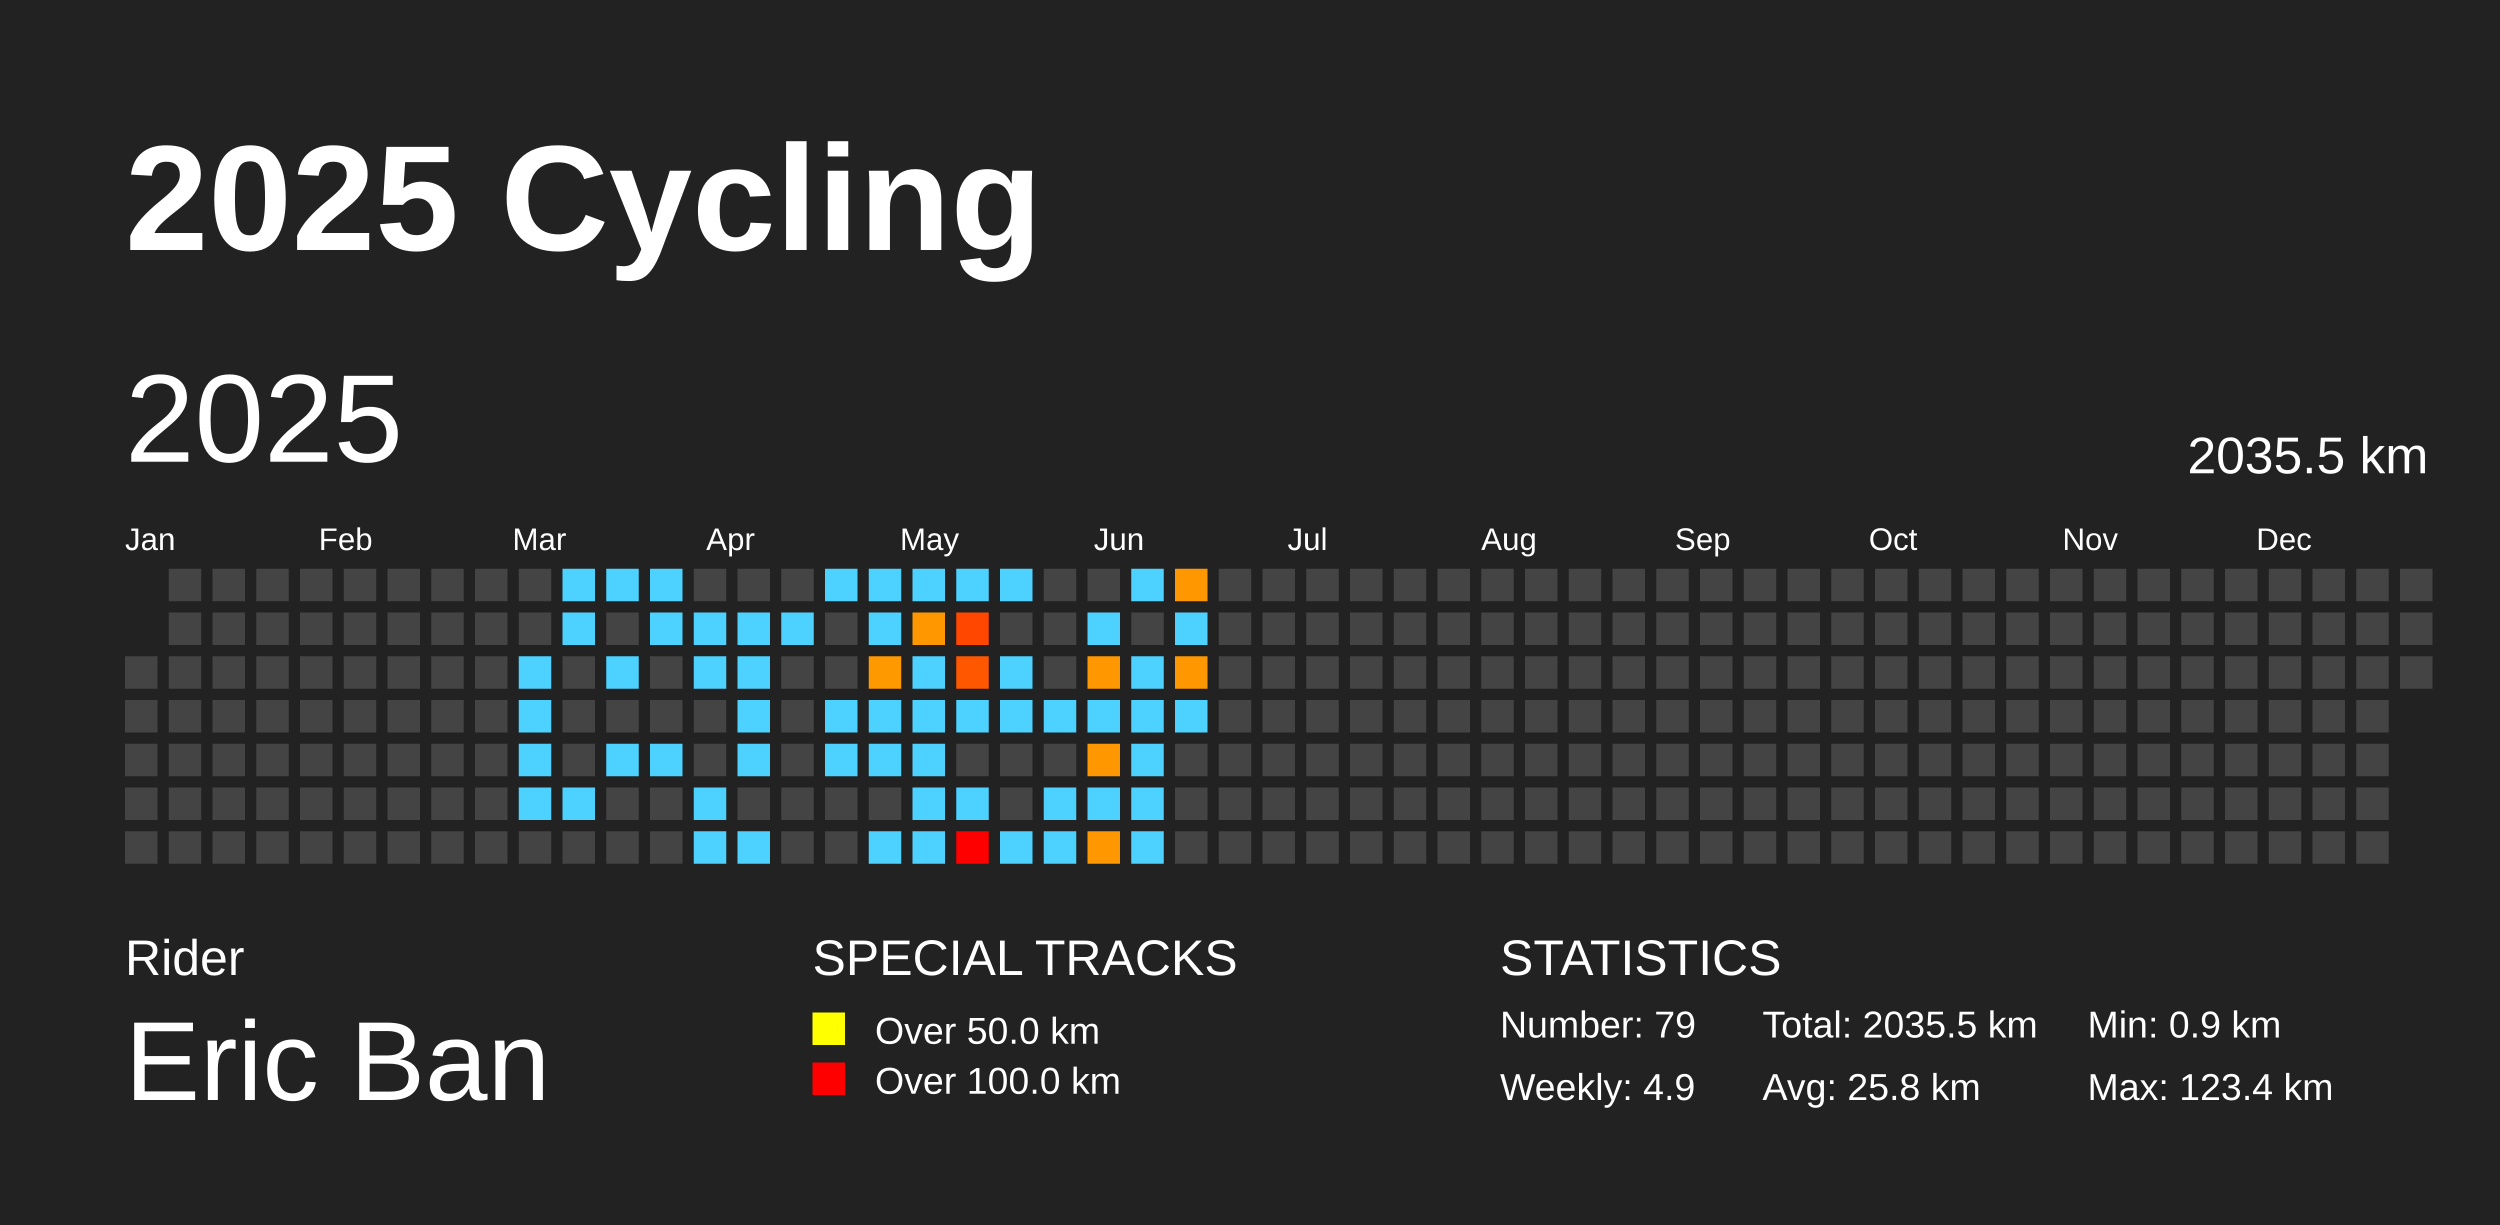
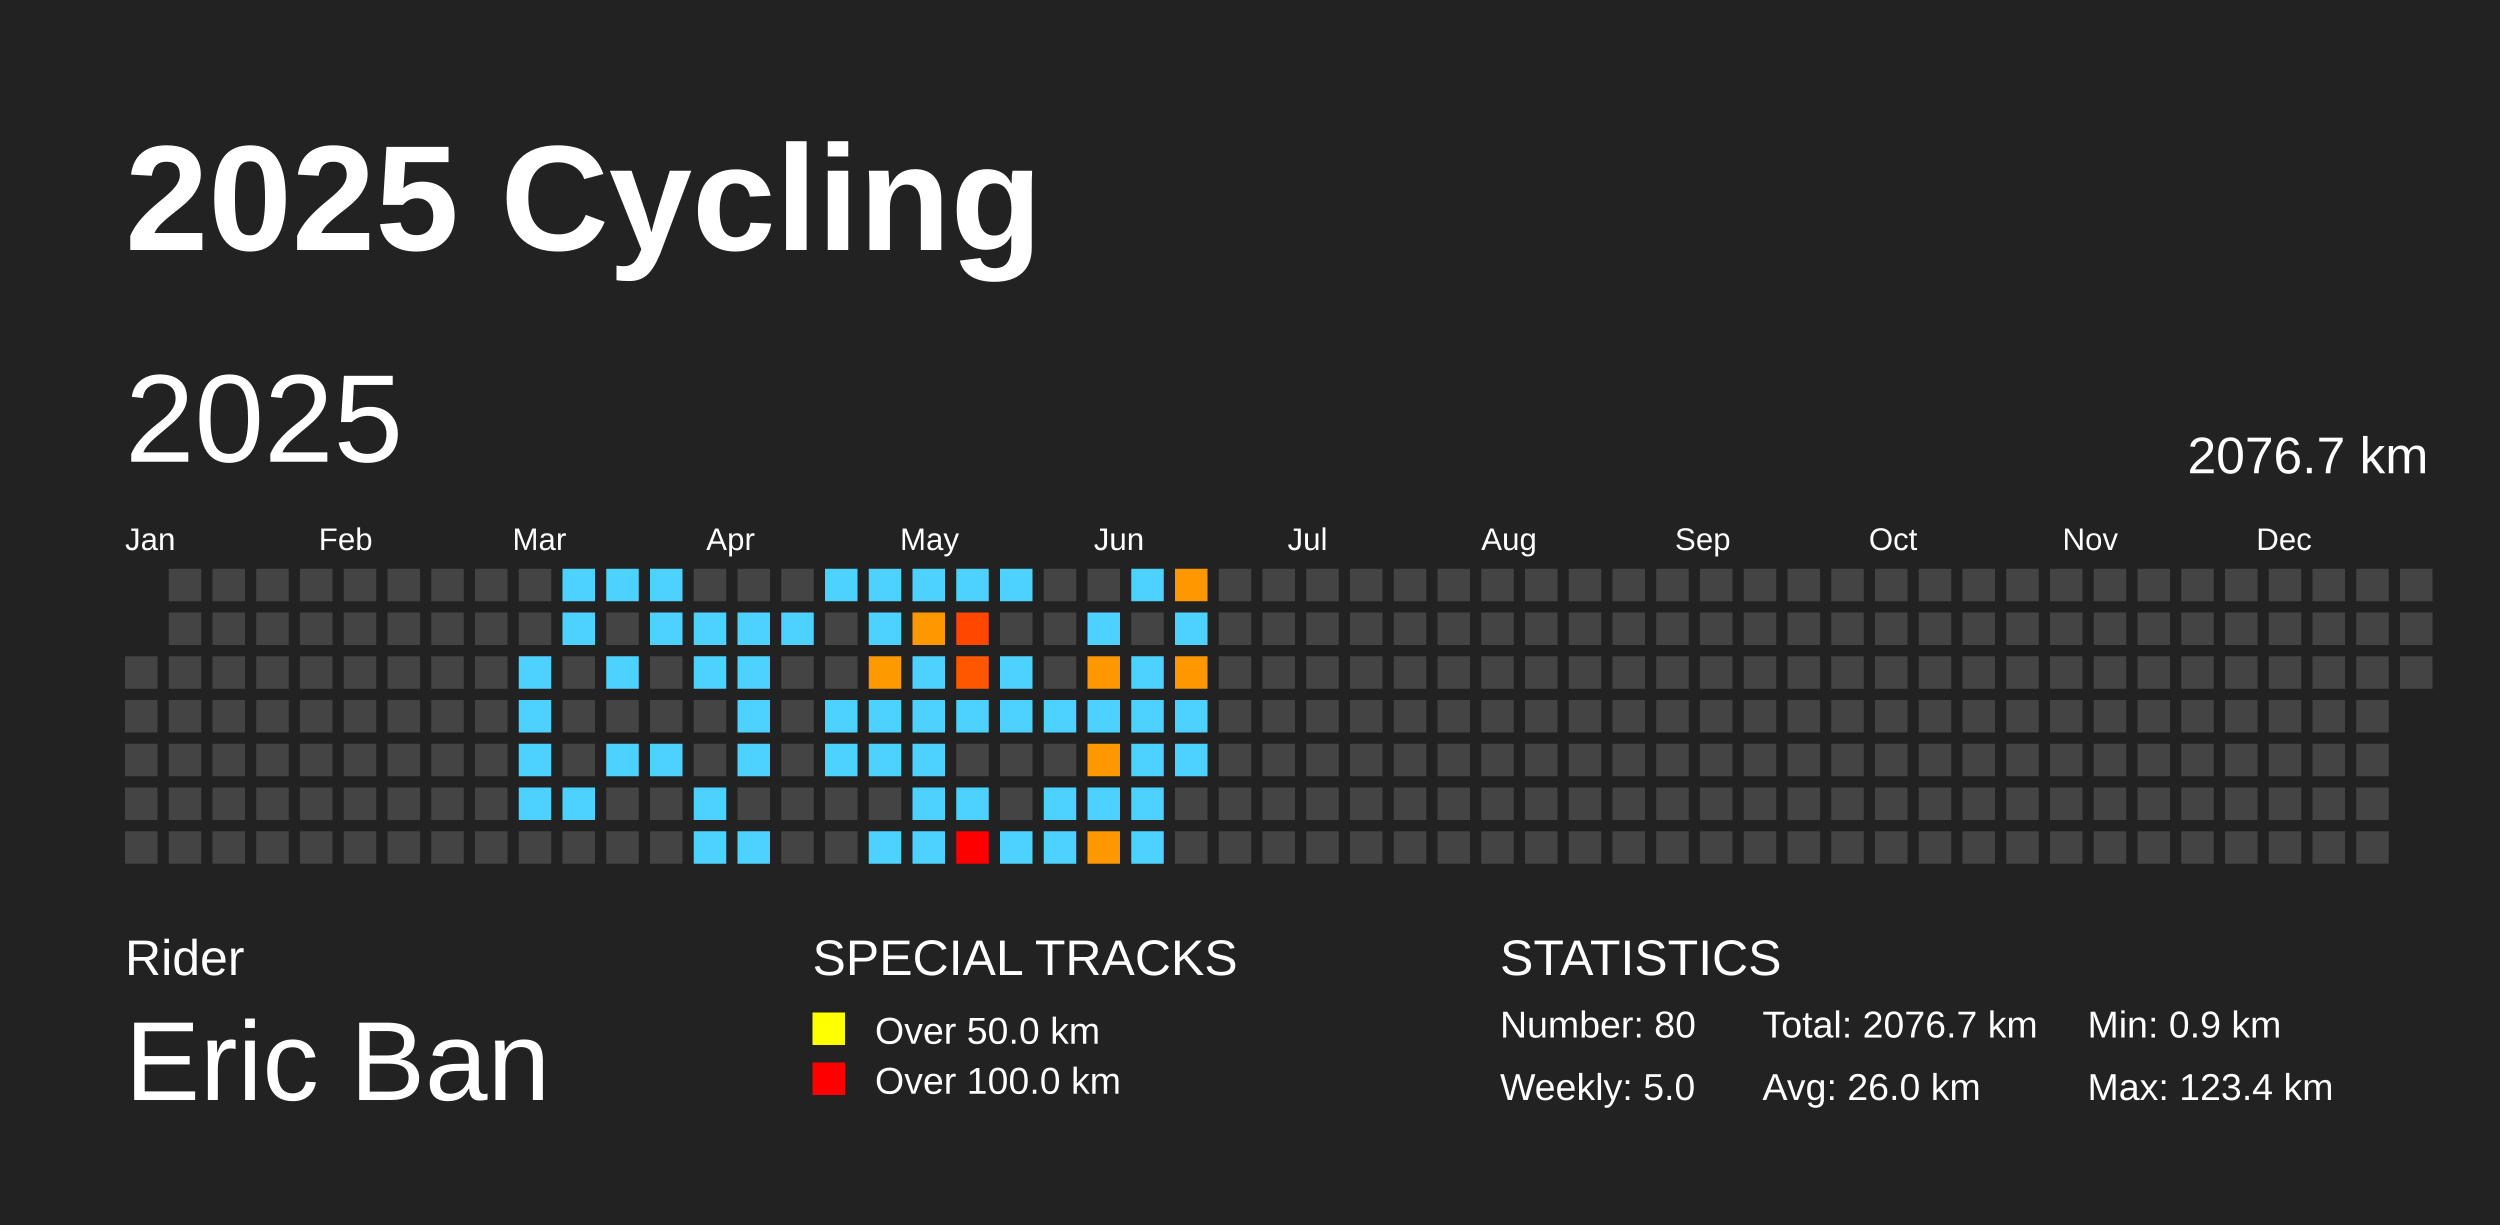
<svg xmlns="http://www.w3.org/2000/svg" baseProfile="full" height="98mm" version="1.1" viewBox="0,0,200,98" width="200mm">
  <defs />
  <rect fill="#222222" height="98" width="200" x="0" y="0" />
  <text fill="#FFFFFF" style="font-size:12px; font-family:Arial; font-weight:bold;" x="10" y="20">2025 Cycling</text>
  <text fill="#FFFFFF" style="font-size:4px; font-family:Arial" x="10" y="78">Rider</text>
  <text fill="#FFFFFF" style="font-size:9px; font-family:Arial" x="10" y="88">Eric Ban</text>
  <text fill="#FFFFFF" style="font-size:4px; font-family:Arial" x="65" y="78">SPECIAL TRACKS</text>
  <rect fill="yellow" height="2.6" width="2.6" x="65" y="81" />
  <text fill="#FFFFFF" style="font-size:3px; font-family:Arial" x="70" y="83.5">Over 50.0 km</text>
  <rect fill="red" height="2.6" width="2.6" x="65" y="85" />
  <text fill="#FFFFFF" style="font-size:3px; font-family:Arial" x="70" y="87.5">Over 100.0 km</text>
  <text fill="#FFFFFF" style="font-size:4px; font-family:Arial" x="120" y="78">STATISTICS</text>
-   <text fill="#FFFFFF" style="font-size:3px; font-family:Arial" x="120" y="83">Number: 79</text>
-   <text fill="#FFFFFF" style="font-size:3px; font-family:Arial" x="120" y="88">Weekly: 4.9</text>
-   <text fill="#FFFFFF" style="font-size:3px; font-family:Arial" x="141" y="83">Total: 2035.5 km</text>
-   <text fill="#FFFFFF" style="font-size:3px; font-family:Arial" x="141" y="88">Avg: 25.8 km</text>
+   <text fill="#FFFFFF" style="font-size:3px; font-family:Arial" x="120" y="83">Number: 80</text>
+   <text fill="#FFFFFF" style="font-size:3px; font-family:Arial" x="120" y="88">Weekly: 5.0</text>
+   <text fill="#FFFFFF" style="font-size:3px; font-family:Arial" x="141" y="83">Total: 2076.7 km</text>
+   <text fill="#FFFFFF" style="font-size:3px; font-family:Arial" x="141" y="88">Avg: 26.0 km</text>
  <text fill="#FFFFFF" style="font-size:3px; font-family:Arial" x="167" y="83">Min: 0.9 km</text>
  <text fill="#FFFFFF" style="font-size:3px; font-family:Arial" x="167" y="88">Max: 123.4 km</text>
  <text dominant-baseline="hanging" fill="#FFFFFF" style="font-size:10.0px; font-family:Arial;" x="10" y="30">2025</text>
-   <text dominant-baseline="hanging" fill="#FFFFFF" style="font-size:4.125px; font-family:Arial;" x="175" y="35">2035.5 km</text>
+   <text dominant-baseline="hanging" fill="#FFFFFF" style="font-size:4.125px; font-family:Arial;" x="175" y="35">2076.7 km</text>
  <text fill="#FFFFFF" style="font-size:2.5px; font-family:Arial" x="10.0" y="44">Jan</text>
  <text fill="#FFFFFF" style="font-size:2.5px; font-family:Arial" x="25.5" y="44">Feb</text>
  <text fill="#FFFFFF" style="font-size:2.5px; font-family:Arial" x="41.0" y="44">Mar</text>
  <text fill="#FFFFFF" style="font-size:2.5px; font-family:Arial" x="56.5" y="44">Apr</text>
  <text fill="#FFFFFF" style="font-size:2.5px; font-family:Arial" x="72.0" y="44">May</text>
  <text fill="#FFFFFF" style="font-size:2.5px; font-family:Arial" x="87.5" y="44">Jun</text>
  <text fill="#FFFFFF" style="font-size:2.5px; font-family:Arial" x="103.0" y="44">Jul</text>
  <text fill="#FFFFFF" style="font-size:2.5px; font-family:Arial" x="118.5" y="44">Aug</text>
  <text fill="#FFFFFF" style="font-size:2.5px; font-family:Arial" x="134.0" y="44">Sep</text>
  <text fill="#FFFFFF" style="font-size:2.5px; font-family:Arial" x="149.5" y="44">Oct</text>
  <text fill="#FFFFFF" style="font-size:2.5px; font-family:Arial" x="165.0" y="44">Nov</text>
  <text fill="#FFFFFF" style="font-size:2.5px; font-family:Arial" x="180.5" y="44">Dec</text>
  <rect fill="#444444" height="2.6" width="2.6" x="10.0" y="52.5" />
  <rect fill="#444444" height="2.6" width="2.6" x="10.0" y="56.0" />
  <rect fill="#444444" height="2.6" width="2.6" x="10.0" y="59.5" />
  <rect fill="#444444" height="2.6" width="2.6" x="10.0" y="63.0" />
  <rect fill="#444444" height="2.6" width="2.6" x="10.0" y="66.5" />
  <rect fill="#444444" height="2.6" width="2.6" x="13.5" y="45.5" />
  <rect fill="#444444" height="2.6" width="2.6" x="13.5" y="49.0" />
  <rect fill="#444444" height="2.6" width="2.6" x="13.5" y="52.5" />
  <rect fill="#444444" height="2.6" width="2.6" x="13.5" y="56.0" />
  <rect fill="#444444" height="2.6" width="2.6" x="13.5" y="59.5" />
  <rect fill="#444444" height="2.6" width="2.6" x="13.5" y="63.0" />
  <rect fill="#444444" height="2.6" width="2.6" x="13.5" y="66.5" />
  <rect fill="#444444" height="2.6" width="2.6" x="17.0" y="45.5" />
  <rect fill="#444444" height="2.6" width="2.6" x="17.0" y="49.0" />
  <rect fill="#444444" height="2.6" width="2.6" x="17.0" y="52.5" />
  <rect fill="#444444" height="2.6" width="2.6" x="17.0" y="56.0" />
  <rect fill="#444444" height="2.6" width="2.6" x="17.0" y="59.5" />
  <rect fill="#444444" height="2.6" width="2.6" x="17.0" y="63.0" />
  <rect fill="#444444" height="2.6" width="2.6" x="17.0" y="66.5" />
  <rect fill="#444444" height="2.6" width="2.6" x="20.5" y="45.5" />
  <rect fill="#444444" height="2.6" width="2.6" x="20.5" y="49.0" />
  <rect fill="#444444" height="2.6" width="2.6" x="20.5" y="52.5" />
  <rect fill="#444444" height="2.6" width="2.6" x="20.5" y="56.0" />
  <rect fill="#444444" height="2.6" width="2.6" x="20.5" y="59.5" />
  <rect fill="#444444" height="2.6" width="2.6" x="20.5" y="63.0" />
  <rect fill="#444444" height="2.6" width="2.6" x="20.5" y="66.5" />
  <rect fill="#444444" height="2.6" width="2.6" x="24.0" y="45.5" />
  <rect fill="#444444" height="2.6" width="2.6" x="24.0" y="49.0" />
  <rect fill="#444444" height="2.6" width="2.6" x="24.0" y="52.5" />
  <rect fill="#444444" height="2.6" width="2.6" x="24.0" y="56.0" />
  <rect fill="#444444" height="2.6" width="2.6" x="24.0" y="59.5" />
  <rect fill="#444444" height="2.6" width="2.6" x="24.0" y="63.0" />
  <rect fill="#444444" height="2.6" width="2.6" x="24.0" y="66.5" />
  <rect fill="#444444" height="2.6" width="2.6" x="27.5" y="45.5" />
  <rect fill="#444444" height="2.6" width="2.6" x="27.5" y="49.0" />
  <rect fill="#444444" height="2.6" width="2.6" x="27.5" y="52.5" />
  <rect fill="#444444" height="2.6" width="2.6" x="27.5" y="56.0" />
  <rect fill="#444444" height="2.6" width="2.6" x="27.5" y="59.5" />
  <rect fill="#444444" height="2.6" width="2.6" x="27.5" y="63.0" />
  <rect fill="#444444" height="2.6" width="2.6" x="27.5" y="66.5" />
  <rect fill="#444444" height="2.6" width="2.6" x="31.0" y="45.5" />
  <rect fill="#444444" height="2.6" width="2.6" x="31.0" y="49.0" />
  <rect fill="#444444" height="2.6" width="2.6" x="31.0" y="52.5" />
  <rect fill="#444444" height="2.6" width="2.6" x="31.0" y="56.0" />
  <rect fill="#444444" height="2.6" width="2.6" x="31.0" y="59.5" />
  <rect fill="#444444" height="2.6" width="2.6" x="31.0" y="63.0" />
  <rect fill="#444444" height="2.6" width="2.6" x="31.0" y="66.5" />
  <rect fill="#444444" height="2.6" width="2.6" x="34.5" y="45.5" />
  <rect fill="#444444" height="2.6" width="2.6" x="34.5" y="49.0" />
  <rect fill="#444444" height="2.6" width="2.6" x="34.5" y="52.5" />
  <rect fill="#444444" height="2.6" width="2.6" x="34.5" y="56.0" />
  <rect fill="#444444" height="2.6" width="2.6" x="34.5" y="59.5" />
  <rect fill="#444444" height="2.6" width="2.6" x="34.5" y="63.0" />
  <rect fill="#444444" height="2.6" width="2.6" x="34.5" y="66.5" />
  <rect fill="#444444" height="2.6" width="2.6" x="38.0" y="45.5" />
  <rect fill="#444444" height="2.6" width="2.6" x="38.0" y="49.0" />
  <rect fill="#444444" height="2.6" width="2.6" x="38.0" y="52.5" />
  <rect fill="#444444" height="2.6" width="2.6" x="38.0" y="56.0" />
  <rect fill="#444444" height="2.6" width="2.6" x="38.0" y="59.5" />
  <rect fill="#444444" height="2.6" width="2.6" x="38.0" y="63.0" />
  <rect fill="#444444" height="2.6" width="2.6" x="38.0" y="66.5" />
  <rect fill="#444444" height="2.6" width="2.6" x="41.5" y="45.5" />
  <rect fill="#444444" height="2.6" width="2.6" x="41.5" y="49.0" />
  <rect fill="#4dd2ff" height="2.6" width="2.6" x="41.5" y="52.5" />
  <rect fill="#4dd2ff" height="2.6" width="2.6" x="41.5" y="56.0" />
  <rect fill="#4dd2ff" height="2.6" width="2.6" x="41.5" y="59.5" />
  <rect fill="#4dd2ff" height="2.6" width="2.6" x="41.5" y="63.0" />
  <rect fill="#444444" height="2.6" width="2.6" x="41.5" y="66.5" />
  <rect fill="#4dd2ff" height="2.6" width="2.6" x="45.0" y="45.5" />
  <rect fill="#4dd2ff" height="2.6" width="2.6" x="45.0" y="49.0" />
  <rect fill="#444444" height="2.6" width="2.6" x="45.0" y="52.5" />
  <rect fill="#444444" height="2.6" width="2.6" x="45.0" y="56.0" />
  <rect fill="#444444" height="2.6" width="2.6" x="45.0" y="59.5" />
  <rect fill="#4dd2ff" height="2.6" width="2.6" x="45.0" y="63.0" />
  <rect fill="#444444" height="2.6" width="2.6" x="45.0" y="66.5" />
  <rect fill="#4dd2ff" height="2.6" width="2.6" x="48.5" y="45.5" />
  <rect fill="#444444" height="2.6" width="2.6" x="48.5" y="49.0" />
  <rect fill="#4dd2ff" height="2.6" width="2.6" x="48.5" y="52.5" />
  <rect fill="#444444" height="2.6" width="2.6" x="48.5" y="56.0" />
  <rect fill="#4dd2ff" height="2.6" width="2.6" x="48.5" y="59.5" />
  <rect fill="#444444" height="2.6" width="2.6" x="48.5" y="63.0" />
  <rect fill="#444444" height="2.6" width="2.6" x="48.5" y="66.5" />
  <rect fill="#4dd2ff" height="2.6" width="2.6" x="52.0" y="45.5" />
  <rect fill="#4dd2ff" height="2.6" width="2.6" x="52.0" y="49.0" />
  <rect fill="#444444" height="2.6" width="2.6" x="52.0" y="52.5" />
  <rect fill="#444444" height="2.6" width="2.6" x="52.0" y="56.0" />
  <rect fill="#4dd2ff" height="2.6" width="2.6" x="52.0" y="59.5" />
  <rect fill="#444444" height="2.6" width="2.6" x="52.0" y="63.0" />
  <rect fill="#444444" height="2.6" width="2.6" x="52.0" y="66.5" />
  <rect fill="#444444" height="2.6" width="2.6" x="55.5" y="45.5" />
  <rect fill="#4dd2ff" height="2.6" width="2.6" x="55.5" y="49.0" />
  <rect fill="#4dd2ff" height="2.6" width="2.6" x="55.5" y="52.5" />
  <rect fill="#444444" height="2.6" width="2.6" x="55.5" y="56.0" />
  <rect fill="#444444" height="2.6" width="2.6" x="55.5" y="59.5" />
  <rect fill="#4dd2ff" height="2.6" width="2.6" x="55.5" y="63.0" />
  <rect fill="#4dd2ff" height="2.6" width="2.6" x="55.5" y="66.5" />
  <rect fill="#444444" height="2.6" width="2.6" x="59.0" y="45.5" />
  <rect fill="#4dd2ff" height="2.6" width="2.6" x="59.0" y="49.0" />
  <rect fill="#4dd2ff" height="2.6" width="2.6" x="59.0" y="52.5" />
  <rect fill="#4dd2ff" height="2.6" width="2.6" x="59.0" y="56.0" />
  <rect fill="#4dd2ff" height="2.6" width="2.6" x="59.0" y="59.5" />
  <rect fill="#444444" height="2.6" width="2.6" x="59.0" y="63.0" />
  <rect fill="#4dd2ff" height="2.6" width="2.6" x="59.0" y="66.5" />
  <rect fill="#444444" height="2.6" width="2.6" x="62.5" y="45.5" />
  <rect fill="#4dd2ff" height="2.6" width="2.6" x="62.5" y="49.0" />
  <rect fill="#444444" height="2.6" width="2.6" x="62.5" y="52.5" />
  <rect fill="#444444" height="2.6" width="2.6" x="62.5" y="56.0" />
  <rect fill="#444444" height="2.6" width="2.6" x="62.5" y="59.5" />
  <rect fill="#444444" height="2.6" width="2.6" x="62.5" y="63.0" />
  <rect fill="#444444" height="2.6" width="2.6" x="62.5" y="66.5" />
  <rect fill="#4dd2ff" height="2.6" width="2.6" x="66.0" y="45.5" />
  <rect fill="#444444" height="2.6" width="2.6" x="66.0" y="49.0" />
  <rect fill="#444444" height="2.6" width="2.6" x="66.0" y="52.5" />
  <rect fill="#4dd2ff" height="2.6" width="2.6" x="66.0" y="56.0" />
  <rect fill="#4dd2ff" height="2.6" width="2.6" x="66.0" y="59.5" />
  <rect fill="#444444" height="2.6" width="2.6" x="66.0" y="63.0" />
  <rect fill="#444444" height="2.6" width="2.6" x="66.0" y="66.5" />
  <rect fill="#4dd2ff" height="2.6" width="2.6" x="69.5" y="45.5" />
  <rect fill="#4dd2ff" height="2.6" width="2.6" x="69.5" y="49.0" />
  <rect fill="#ff9900" height="2.6" width="2.6" x="69.5" y="52.5" />
  <rect fill="#4dd2ff" height="2.6" width="2.6" x="69.5" y="56.0" />
  <rect fill="#4dd2ff" height="2.6" width="2.6" x="69.5" y="59.5" />
  <rect fill="#444444" height="2.6" width="2.6" x="69.5" y="63.0" />
  <rect fill="#4dd2ff" height="2.6" width="2.6" x="69.5" y="66.5" />
  <rect fill="#4dd2ff" height="2.6" width="2.6" x="73.0" y="45.5" />
  <rect fill="#ff9800" height="2.6" width="2.6" x="73.0" y="49.0" />
  <rect fill="#4dd2ff" height="2.6" width="2.6" x="73.0" y="52.5" />
  <rect fill="#4dd2ff" height="2.6" width="2.6" x="73.0" y="56.0" />
  <rect fill="#4dd2ff" height="2.6" width="2.6" x="73.0" y="59.5" />
  <rect fill="#4dd2ff" height="2.6" width="2.6" x="73.0" y="63.0" />
  <rect fill="#4dd2ff" height="2.6" width="2.6" x="73.0" y="66.5" />
  <rect fill="#4dd2ff" height="2.6" width="2.6" x="76.5" y="45.5" />
  <rect fill="#ff4700" height="2.6" width="2.6" x="76.5" y="49.0" />
  <rect fill="#ff5700" height="2.6" width="2.6" x="76.5" y="52.5" />
  <rect fill="#4dd2ff" height="2.6" width="2.6" x="76.5" y="56.0" />
  <rect fill="#444444" height="2.6" width="2.6" x="76.5" y="59.5" />
  <rect fill="#4dd2ff" height="2.6" width="2.6" x="76.5" y="63.0" />
  <rect fill="red" height="2.6" width="2.6" x="76.5" y="66.5" />
  <rect fill="#4dd2ff" height="2.6" width="2.6" x="80.0" y="45.5" />
  <rect fill="#444444" height="2.6" width="2.6" x="80.0" y="49.0" />
  <rect fill="#4dd2ff" height="2.6" width="2.6" x="80.0" y="52.5" />
  <rect fill="#4dd2ff" height="2.6" width="2.6" x="80.0" y="56.0" />
  <rect fill="#444444" height="2.6" width="2.6" x="80.0" y="59.5" />
  <rect fill="#444444" height="2.6" width="2.6" x="80.0" y="63.0" />
  <rect fill="#4dd2ff" height="2.6" width="2.6" x="80.0" y="66.5" />
  <rect fill="#444444" height="2.6" width="2.6" x="83.5" y="45.5" />
  <rect fill="#444444" height="2.6" width="2.6" x="83.5" y="49.0" />
  <rect fill="#444444" height="2.6" width="2.6" x="83.5" y="52.5" />
  <rect fill="#4dd2ff" height="2.6" width="2.6" x="83.5" y="56.0" />
  <rect fill="#444444" height="2.6" width="2.6" x="83.5" y="59.5" />
  <rect fill="#4dd2ff" height="2.6" width="2.6" x="83.5" y="63.0" />
  <rect fill="#4dd2ff" height="2.6" width="2.6" x="83.5" y="66.5" />
  <rect fill="#444444" height="2.6" width="2.6" x="87.0" y="45.5" />
  <rect fill="#4dd2ff" height="2.6" width="2.6" x="87.0" y="49.0" />
  <rect fill="#ff9800" height="2.6" width="2.6" x="87.0" y="52.5" />
  <rect fill="#4dd2ff" height="2.6" width="2.6" x="87.0" y="56.0" />
  <rect fill="#ff9800" height="2.6" width="2.6" x="87.0" y="59.5" />
  <rect fill="#4dd2ff" height="2.6" width="2.6" x="87.0" y="63.0" />
  <rect fill="#ff9800" height="2.6" width="2.6" x="87.0" y="66.5" />
  <rect fill="#4dd2ff" height="2.6" width="2.6" x="90.5" y="45.5" />
  <rect fill="#444444" height="2.6" width="2.6" x="90.5" y="49.0" />
  <rect fill="#4dd2ff" height="2.6" width="2.6" x="90.5" y="52.5" />
  <rect fill="#4dd2ff" height="2.6" width="2.6" x="90.5" y="56.0" />
  <rect fill="#4dd2ff" height="2.6" width="2.6" x="90.5" y="59.5" />
  <rect fill="#4dd2ff" height="2.6" width="2.6" x="90.5" y="63.0" />
  <rect fill="#4dd2ff" height="2.6" width="2.6" x="90.5" y="66.5" />
  <rect fill="#ff9800" height="2.6" width="2.6" x="94.0" y="45.5" />
  <rect fill="#4dd2ff" height="2.6" width="2.6" x="94.0" y="49.0" />
  <rect fill="#ff9800" height="2.6" width="2.6" x="94.0" y="52.5" />
  <rect fill="#4dd2ff" height="2.6" width="2.6" x="94.0" y="56.0" />
-   <rect fill="#444444" height="2.6" width="2.6" x="94.0" y="59.5" />
+   <rect fill="#4dd2ff" height="2.6" width="2.6" x="94.0" y="59.5" />
  <rect fill="#444444" height="2.6" width="2.6" x="94.0" y="63.0" />
  <rect fill="#444444" height="2.6" width="2.6" x="94.0" y="66.5" />
  <rect fill="#444444" height="2.6" width="2.6" x="97.5" y="45.5" />
  <rect fill="#444444" height="2.6" width="2.6" x="97.5" y="49.0" />
  <rect fill="#444444" height="2.6" width="2.6" x="97.5" y="52.5" />
  <rect fill="#444444" height="2.6" width="2.6" x="97.5" y="56.0" />
  <rect fill="#444444" height="2.6" width="2.6" x="97.5" y="59.5" />
  <rect fill="#444444" height="2.6" width="2.6" x="97.5" y="63.0" />
  <rect fill="#444444" height="2.6" width="2.6" x="97.5" y="66.5" />
  <rect fill="#444444" height="2.6" width="2.6" x="101.0" y="45.5" />
  <rect fill="#444444" height="2.6" width="2.6" x="101.0" y="49.0" />
  <rect fill="#444444" height="2.6" width="2.6" x="101.0" y="52.5" />
  <rect fill="#444444" height="2.6" width="2.6" x="101.0" y="56.0" />
  <rect fill="#444444" height="2.6" width="2.6" x="101.0" y="59.5" />
  <rect fill="#444444" height="2.6" width="2.6" x="101.0" y="63.0" />
  <rect fill="#444444" height="2.6" width="2.6" x="101.0" y="66.5" />
  <rect fill="#444444" height="2.6" width="2.6" x="104.5" y="45.5" />
  <rect fill="#444444" height="2.6" width="2.6" x="104.5" y="49.0" />
  <rect fill="#444444" height="2.6" width="2.6" x="104.5" y="52.5" />
  <rect fill="#444444" height="2.6" width="2.6" x="104.5" y="56.0" />
  <rect fill="#444444" height="2.6" width="2.6" x="104.5" y="59.5" />
  <rect fill="#444444" height="2.6" width="2.6" x="104.5" y="63.0" />
  <rect fill="#444444" height="2.6" width="2.6" x="104.5" y="66.5" />
  <rect fill="#444444" height="2.6" width="2.6" x="108.0" y="45.5" />
  <rect fill="#444444" height="2.6" width="2.6" x="108.0" y="49.0" />
  <rect fill="#444444" height="2.6" width="2.6" x="108.0" y="52.5" />
  <rect fill="#444444" height="2.6" width="2.6" x="108.0" y="56.0" />
  <rect fill="#444444" height="2.6" width="2.6" x="108.0" y="59.5" />
  <rect fill="#444444" height="2.6" width="2.6" x="108.0" y="63.0" />
  <rect fill="#444444" height="2.6" width="2.6" x="108.0" y="66.5" />
  <rect fill="#444444" height="2.6" width="2.6" x="111.5" y="45.5" />
  <rect fill="#444444" height="2.6" width="2.6" x="111.5" y="49.0" />
  <rect fill="#444444" height="2.6" width="2.6" x="111.5" y="52.5" />
  <rect fill="#444444" height="2.6" width="2.6" x="111.5" y="56.0" />
  <rect fill="#444444" height="2.6" width="2.6" x="111.5" y="59.5" />
  <rect fill="#444444" height="2.6" width="2.6" x="111.5" y="63.0" />
  <rect fill="#444444" height="2.6" width="2.6" x="111.5" y="66.5" />
  <rect fill="#444444" height="2.6" width="2.6" x="115.0" y="45.5" />
  <rect fill="#444444" height="2.6" width="2.6" x="115.0" y="49.0" />
  <rect fill="#444444" height="2.6" width="2.6" x="115.0" y="52.5" />
  <rect fill="#444444" height="2.6" width="2.6" x="115.0" y="56.0" />
  <rect fill="#444444" height="2.6" width="2.6" x="115.0" y="59.5" />
  <rect fill="#444444" height="2.6" width="2.6" x="115.0" y="63.0" />
  <rect fill="#444444" height="2.6" width="2.6" x="115.0" y="66.5" />
  <rect fill="#444444" height="2.6" width="2.6" x="118.5" y="45.5" />
  <rect fill="#444444" height="2.6" width="2.6" x="118.5" y="49.0" />
  <rect fill="#444444" height="2.6" width="2.6" x="118.5" y="52.5" />
  <rect fill="#444444" height="2.6" width="2.6" x="118.5" y="56.0" />
  <rect fill="#444444" height="2.6" width="2.6" x="118.5" y="59.5" />
  <rect fill="#444444" height="2.6" width="2.6" x="118.5" y="63.0" />
  <rect fill="#444444" height="2.6" width="2.6" x="118.5" y="66.5" />
  <rect fill="#444444" height="2.6" width="2.6" x="122.0" y="45.5" />
  <rect fill="#444444" height="2.6" width="2.6" x="122.0" y="49.0" />
  <rect fill="#444444" height="2.6" width="2.6" x="122.0" y="52.5" />
  <rect fill="#444444" height="2.6" width="2.6" x="122.0" y="56.0" />
  <rect fill="#444444" height="2.6" width="2.6" x="122.0" y="59.5" />
  <rect fill="#444444" height="2.6" width="2.6" x="122.0" y="63.0" />
  <rect fill="#444444" height="2.6" width="2.6" x="122.0" y="66.5" />
  <rect fill="#444444" height="2.6" width="2.6" x="125.5" y="45.5" />
  <rect fill="#444444" height="2.6" width="2.6" x="125.5" y="49.0" />
  <rect fill="#444444" height="2.6" width="2.6" x="125.5" y="52.5" />
  <rect fill="#444444" height="2.6" width="2.6" x="125.5" y="56.0" />
  <rect fill="#444444" height="2.6" width="2.6" x="125.5" y="59.5" />
  <rect fill="#444444" height="2.6" width="2.6" x="125.5" y="63.0" />
  <rect fill="#444444" height="2.6" width="2.6" x="125.5" y="66.5" />
  <rect fill="#444444" height="2.6" width="2.6" x="129.0" y="45.5" />
  <rect fill="#444444" height="2.6" width="2.6" x="129.0" y="49.0" />
  <rect fill="#444444" height="2.6" width="2.6" x="129.0" y="52.5" />
  <rect fill="#444444" height="2.6" width="2.6" x="129.0" y="56.0" />
  <rect fill="#444444" height="2.6" width="2.6" x="129.0" y="59.5" />
  <rect fill="#444444" height="2.6" width="2.6" x="129.0" y="63.0" />
  <rect fill="#444444" height="2.6" width="2.6" x="129.0" y="66.5" />
  <rect fill="#444444" height="2.6" width="2.6" x="132.5" y="45.5" />
  <rect fill="#444444" height="2.6" width="2.6" x="132.5" y="49.0" />
  <rect fill="#444444" height="2.6" width="2.6" x="132.5" y="52.5" />
  <rect fill="#444444" height="2.6" width="2.6" x="132.5" y="56.0" />
  <rect fill="#444444" height="2.6" width="2.6" x="132.5" y="59.5" />
  <rect fill="#444444" height="2.6" width="2.6" x="132.5" y="63.0" />
  <rect fill="#444444" height="2.6" width="2.6" x="132.5" y="66.5" />
  <rect fill="#444444" height="2.6" width="2.6" x="136.0" y="45.5" />
  <rect fill="#444444" height="2.6" width="2.6" x="136.0" y="49.0" />
  <rect fill="#444444" height="2.6" width="2.6" x="136.0" y="52.5" />
  <rect fill="#444444" height="2.6" width="2.6" x="136.0" y="56.0" />
  <rect fill="#444444" height="2.6" width="2.6" x="136.0" y="59.5" />
  <rect fill="#444444" height="2.6" width="2.6" x="136.0" y="63.0" />
  <rect fill="#444444" height="2.6" width="2.6" x="136.0" y="66.5" />
  <rect fill="#444444" height="2.6" width="2.6" x="139.5" y="45.5" />
  <rect fill="#444444" height="2.6" width="2.6" x="139.5" y="49.0" />
  <rect fill="#444444" height="2.6" width="2.6" x="139.5" y="52.5" />
  <rect fill="#444444" height="2.6" width="2.6" x="139.5" y="56.0" />
  <rect fill="#444444" height="2.6" width="2.6" x="139.5" y="59.5" />
  <rect fill="#444444" height="2.6" width="2.6" x="139.5" y="63.0" />
  <rect fill="#444444" height="2.6" width="2.6" x="139.5" y="66.5" />
  <rect fill="#444444" height="2.6" width="2.6" x="143.0" y="45.5" />
  <rect fill="#444444" height="2.6" width="2.6" x="143.0" y="49.0" />
  <rect fill="#444444" height="2.6" width="2.6" x="143.0" y="52.5" />
  <rect fill="#444444" height="2.6" width="2.6" x="143.0" y="56.0" />
  <rect fill="#444444" height="2.6" width="2.6" x="143.0" y="59.5" />
  <rect fill="#444444" height="2.6" width="2.6" x="143.0" y="63.0" />
  <rect fill="#444444" height="2.6" width="2.6" x="143.0" y="66.5" />
  <rect fill="#444444" height="2.6" width="2.6" x="146.5" y="45.5" />
  <rect fill="#444444" height="2.6" width="2.6" x="146.5" y="49.0" />
  <rect fill="#444444" height="2.6" width="2.6" x="146.5" y="52.5" />
  <rect fill="#444444" height="2.6" width="2.6" x="146.5" y="56.0" />
  <rect fill="#444444" height="2.6" width="2.6" x="146.5" y="59.5" />
  <rect fill="#444444" height="2.6" width="2.6" x="146.5" y="63.0" />
  <rect fill="#444444" height="2.6" width="2.6" x="146.5" y="66.5" />
  <rect fill="#444444" height="2.6" width="2.6" x="150.0" y="45.5" />
  <rect fill="#444444" height="2.6" width="2.6" x="150.0" y="49.0" />
  <rect fill="#444444" height="2.6" width="2.6" x="150.0" y="52.5" />
  <rect fill="#444444" height="2.6" width="2.6" x="150.0" y="56.0" />
  <rect fill="#444444" height="2.6" width="2.6" x="150.0" y="59.5" />
  <rect fill="#444444" height="2.6" width="2.6" x="150.0" y="63.0" />
  <rect fill="#444444" height="2.6" width="2.6" x="150.0" y="66.5" />
  <rect fill="#444444" height="2.6" width="2.6" x="153.5" y="45.5" />
  <rect fill="#444444" height="2.6" width="2.6" x="153.5" y="49.0" />
  <rect fill="#444444" height="2.6" width="2.6" x="153.5" y="52.5" />
  <rect fill="#444444" height="2.6" width="2.6" x="153.5" y="56.0" />
  <rect fill="#444444" height="2.6" width="2.6" x="153.5" y="59.5" />
  <rect fill="#444444" height="2.6" width="2.6" x="153.5" y="63.0" />
  <rect fill="#444444" height="2.6" width="2.6" x="153.5" y="66.5" />
  <rect fill="#444444" height="2.6" width="2.6" x="157.0" y="45.5" />
  <rect fill="#444444" height="2.6" width="2.6" x="157.0" y="49.0" />
  <rect fill="#444444" height="2.6" width="2.6" x="157.0" y="52.5" />
  <rect fill="#444444" height="2.6" width="2.6" x="157.0" y="56.0" />
  <rect fill="#444444" height="2.6" width="2.6" x="157.0" y="59.5" />
  <rect fill="#444444" height="2.6" width="2.6" x="157.0" y="63.0" />
  <rect fill="#444444" height="2.6" width="2.6" x="157.0" y="66.5" />
  <rect fill="#444444" height="2.6" width="2.6" x="160.5" y="45.5" />
  <rect fill="#444444" height="2.6" width="2.6" x="160.5" y="49.0" />
  <rect fill="#444444" height="2.6" width="2.6" x="160.5" y="52.5" />
  <rect fill="#444444" height="2.6" width="2.6" x="160.5" y="56.0" />
  <rect fill="#444444" height="2.6" width="2.6" x="160.5" y="59.5" />
  <rect fill="#444444" height="2.6" width="2.6" x="160.5" y="63.0" />
  <rect fill="#444444" height="2.6" width="2.6" x="160.5" y="66.5" />
  <rect fill="#444444" height="2.6" width="2.6" x="164.0" y="45.5" />
  <rect fill="#444444" height="2.6" width="2.6" x="164.0" y="49.0" />
  <rect fill="#444444" height="2.6" width="2.6" x="164.0" y="52.5" />
  <rect fill="#444444" height="2.6" width="2.6" x="164.0" y="56.0" />
  <rect fill="#444444" height="2.6" width="2.6" x="164.0" y="59.5" />
  <rect fill="#444444" height="2.6" width="2.6" x="164.0" y="63.0" />
  <rect fill="#444444" height="2.6" width="2.6" x="164.0" y="66.5" />
  <rect fill="#444444" height="2.6" width="2.6" x="167.5" y="45.5" />
  <rect fill="#444444" height="2.6" width="2.6" x="167.5" y="49.0" />
  <rect fill="#444444" height="2.6" width="2.6" x="167.5" y="52.5" />
  <rect fill="#444444" height="2.6" width="2.6" x="167.5" y="56.0" />
  <rect fill="#444444" height="2.6" width="2.6" x="167.5" y="59.5" />
  <rect fill="#444444" height="2.6" width="2.6" x="167.5" y="63.0" />
  <rect fill="#444444" height="2.6" width="2.6" x="167.5" y="66.5" />
  <rect fill="#444444" height="2.6" width="2.6" x="171.0" y="45.5" />
  <rect fill="#444444" height="2.6" width="2.6" x="171.0" y="49.0" />
  <rect fill="#444444" height="2.6" width="2.6" x="171.0" y="52.5" />
  <rect fill="#444444" height="2.6" width="2.6" x="171.0" y="56.0" />
  <rect fill="#444444" height="2.6" width="2.6" x="171.0" y="59.5" />
  <rect fill="#444444" height="2.6" width="2.6" x="171.0" y="63.0" />
  <rect fill="#444444" height="2.6" width="2.6" x="171.0" y="66.5" />
  <rect fill="#444444" height="2.6" width="2.6" x="174.5" y="45.5" />
  <rect fill="#444444" height="2.6" width="2.6" x="174.5" y="49.0" />
  <rect fill="#444444" height="2.6" width="2.6" x="174.5" y="52.5" />
  <rect fill="#444444" height="2.6" width="2.6" x="174.5" y="56.0" />
  <rect fill="#444444" height="2.6" width="2.6" x="174.5" y="59.5" />
  <rect fill="#444444" height="2.6" width="2.6" x="174.5" y="63.0" />
  <rect fill="#444444" height="2.6" width="2.6" x="174.5" y="66.5" />
  <rect fill="#444444" height="2.6" width="2.6" x="178.0" y="45.5" />
  <rect fill="#444444" height="2.6" width="2.6" x="178.0" y="49.0" />
  <rect fill="#444444" height="2.6" width="2.6" x="178.0" y="52.5" />
  <rect fill="#444444" height="2.6" width="2.6" x="178.0" y="56.0" />
  <rect fill="#444444" height="2.6" width="2.6" x="178.0" y="59.5" />
  <rect fill="#444444" height="2.6" width="2.6" x="178.0" y="63.0" />
  <rect fill="#444444" height="2.6" width="2.6" x="178.0" y="66.5" />
  <rect fill="#444444" height="2.6" width="2.6" x="181.5" y="45.5" />
  <rect fill="#444444" height="2.6" width="2.6" x="181.5" y="49.0" />
  <rect fill="#444444" height="2.6" width="2.6" x="181.5" y="52.5" />
  <rect fill="#444444" height="2.6" width="2.6" x="181.5" y="56.0" />
  <rect fill="#444444" height="2.6" width="2.6" x="181.5" y="59.5" />
  <rect fill="#444444" height="2.6" width="2.6" x="181.5" y="63.0" />
  <rect fill="#444444" height="2.6" width="2.6" x="181.5" y="66.5" />
  <rect fill="#444444" height="2.6" width="2.6" x="185.0" y="45.5" />
  <rect fill="#444444" height="2.6" width="2.6" x="185.0" y="49.0" />
  <rect fill="#444444" height="2.6" width="2.6" x="185.0" y="52.5" />
  <rect fill="#444444" height="2.6" width="2.6" x="185.0" y="56.0" />
  <rect fill="#444444" height="2.6" width="2.6" x="185.0" y="59.5" />
  <rect fill="#444444" height="2.6" width="2.6" x="185.0" y="63.0" />
  <rect fill="#444444" height="2.6" width="2.6" x="185.0" y="66.5" />
  <rect fill="#444444" height="2.6" width="2.6" x="188.5" y="45.5" />
  <rect fill="#444444" height="2.6" width="2.6" x="188.5" y="49.0" />
  <rect fill="#444444" height="2.6" width="2.6" x="188.5" y="52.5" />
  <rect fill="#444444" height="2.6" width="2.6" x="188.5" y="56.0" />
  <rect fill="#444444" height="2.6" width="2.6" x="188.5" y="59.5" />
  <rect fill="#444444" height="2.6" width="2.6" x="188.5" y="63.0" />
  <rect fill="#444444" height="2.6" width="2.6" x="188.5" y="66.5" />
  <rect fill="#444444" height="2.6" width="2.6" x="192.0" y="45.5" />
  <rect fill="#444444" height="2.6" width="2.6" x="192.0" y="49.0" />
  <rect fill="#444444" height="2.6" width="2.6" x="192.0" y="52.5" />
</svg>
